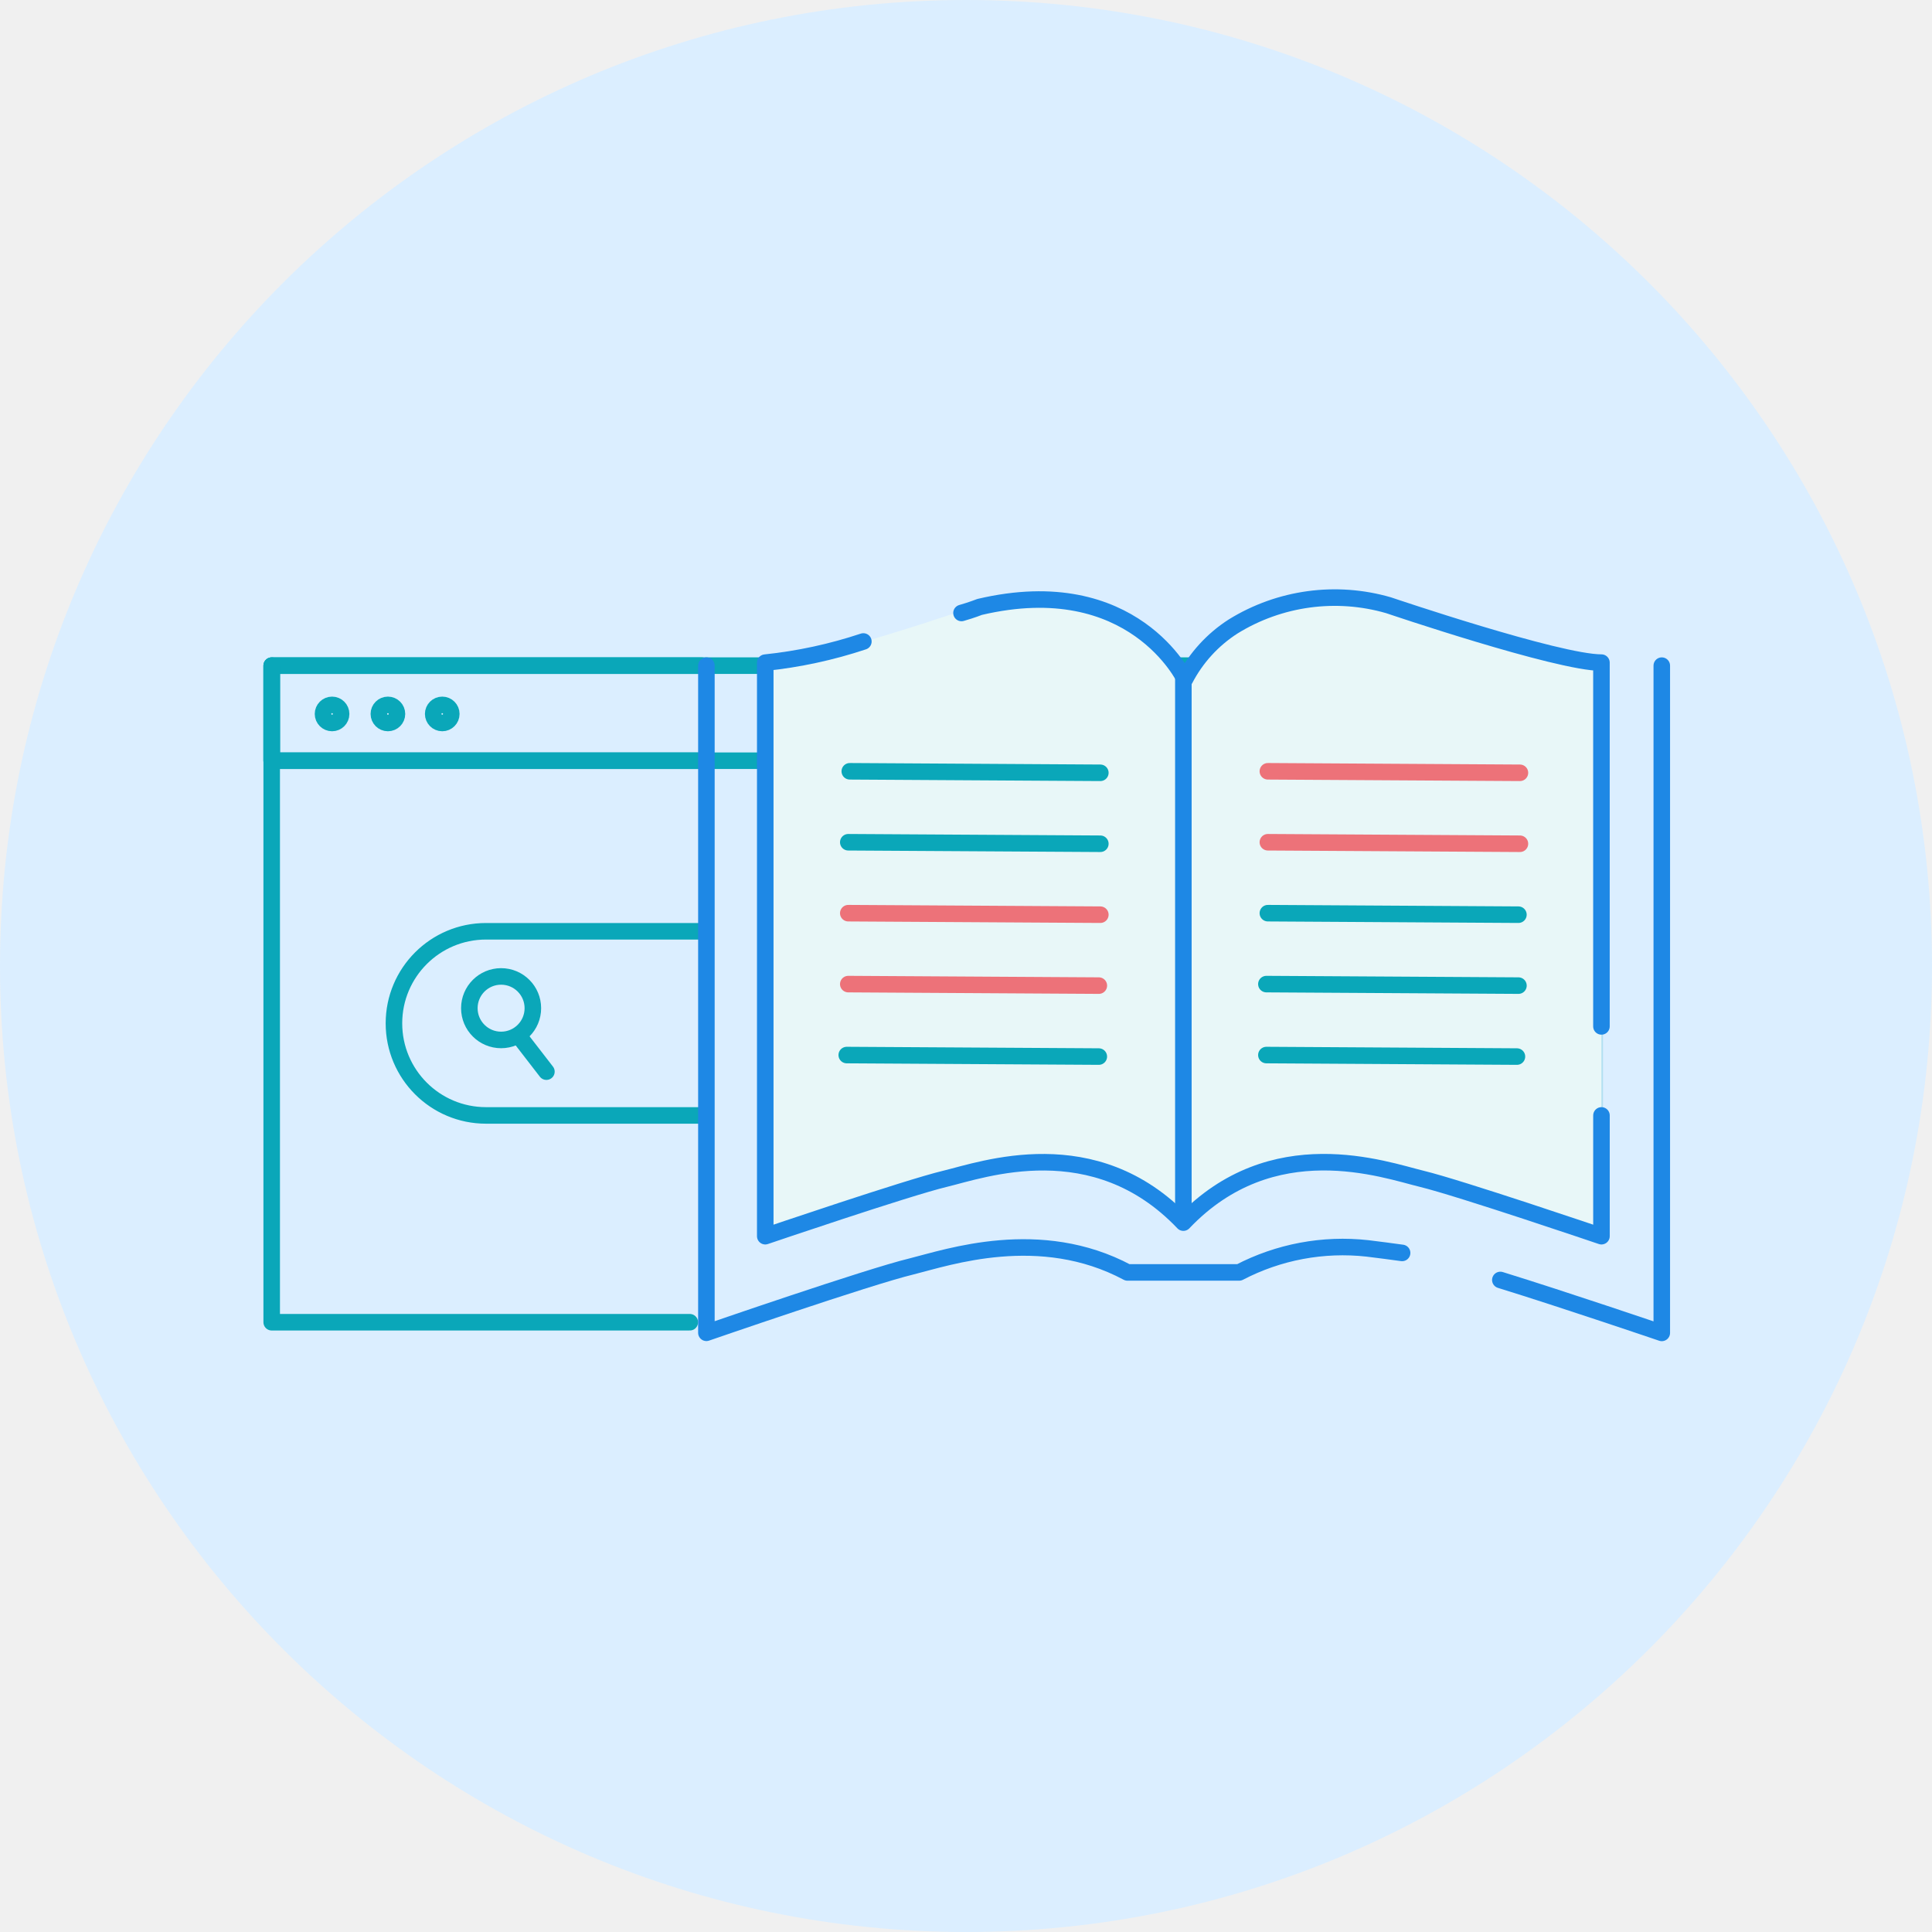
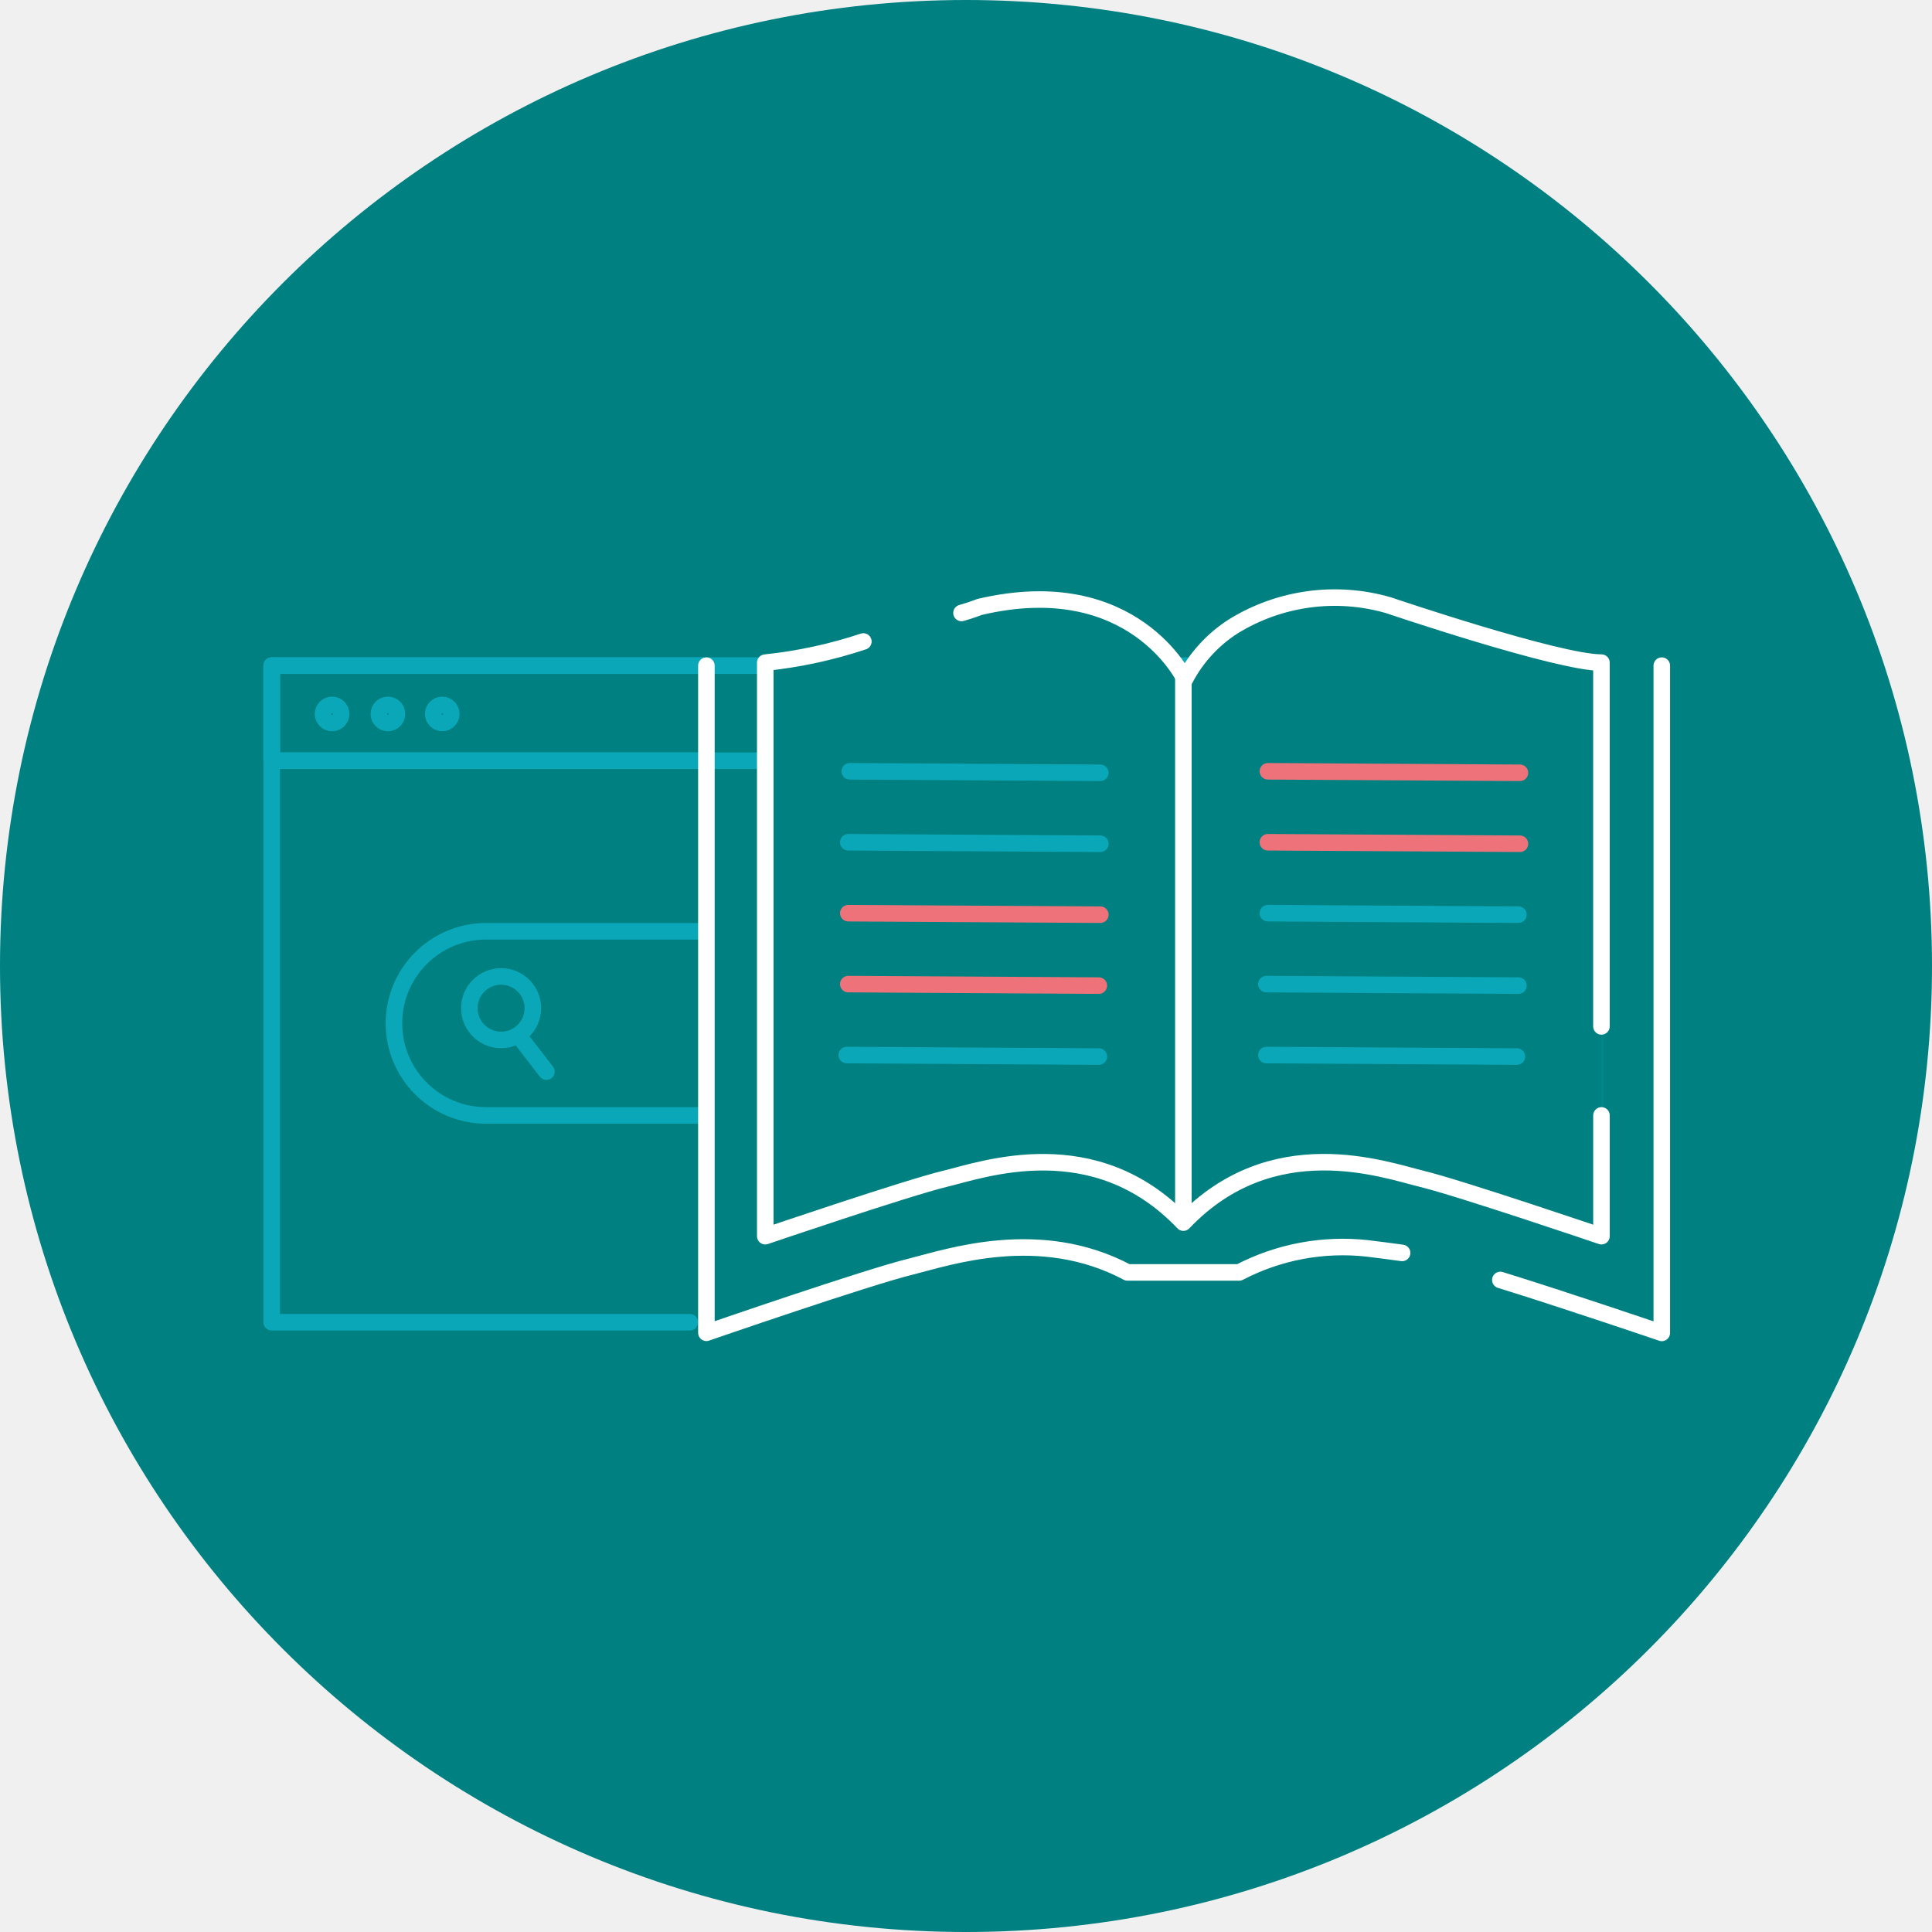
- <svg xmlns="http://www.w3.org/2000/svg" width="73" height="73" viewBox="0 0 73 73">
-   <defs>
-     <clipPath id="clip-path">
-       <rect id="Rectangle_18999" data-name="Rectangle 18999" width="73" height="73" transform="translate(481 1393)" fill="#fdc73b" />
-     </clipPath>
-     <clipPath id="clip-path-2">
-       <rect id="Rectangle_19081" data-name="Rectangle 19081" width="73" height="73" fill="#fff" />
-     </clipPath>
-   </defs>
-   <g id="Mask_Group_4" data-name="Mask Group 4" transform="translate(-481 -1393)" clip-path="url(#clip-path)">
-     <g id="bibliothéque" transform="translate(481 1393)" clip-path="url(#clip-path-2)">
-       <path id="Path_35894" data-name="Path 35894" d="M36.5,73A36.5,36.5,0,1,0,0,36.5,36.5,36.5,0,0,0,36.5,73Z" fill="#dbeeff" />
-       <path id="Path_35895" data-name="Path 35895" d="M42.923,13.781H5.625v3.593h37.3Z" transform="translate(4.641 11.37)" fill="none" stroke="#0aa7b9" stroke-linecap="round" stroke-linejoin="round" stroke-width="0.625" />
-       <path id="Path_35896" data-name="Path 35896" d="M7.03,15.278a.342.342,0,1,0-.342-.342A.343.343,0,0,0,7.03,15.278Z" transform="translate(5.517 12.04)" fill="none" stroke="#0aa7b9" stroke-linecap="round" stroke-linejoin="round" stroke-width="0.625" />
-       <path id="Path_35897" data-name="Path 35897" d="M8.186,15.278a.342.342,0,1,0-.342-.342A.343.343,0,0,0,8.186,15.278Z" transform="translate(6.471 12.04)" fill="none" stroke="#0aa7b9" stroke-linecap="round" stroke-linejoin="round" stroke-width="0.625" />
-       <path id="Path_35898" data-name="Path 35898" d="M9.311,15.278a.342.342,0,1,0-.342-.342A.343.343,0,0,0,9.311,15.278Z" transform="translate(7.399 12.04)" fill="none" stroke="#0aa7b9" stroke-linecap="round" stroke-linejoin="round" stroke-width="0.625" />
-       <path id="Path_35899" data-name="Path 35899" d="M21.879,17.374H5.625V13.781H21.879" transform="translate(4.641 11.37)" fill="none" stroke="#0aa7b9" stroke-linecap="round" stroke-linejoin="round" stroke-width="0.625" />
-       <path id="Path_35900" data-name="Path 35900" d="M21.423,38.59H5.625V13.781" transform="translate(4.641 11.37)" fill="none" stroke="#0aa7b9" stroke-linecap="round" stroke-linejoin="round" stroke-width="0.625" />
-       <path id="Path_35901" data-name="Path 35901" d="M19.791,26.239H11.635a3.479,3.479,0,0,1,0-6.958h8.155" transform="translate(6.729 15.907)" fill="none" stroke="#0aa7b9" stroke-linecap="round" stroke-linejoin="round" stroke-width="0.625" />
-       <path id="Path_35902" data-name="Path 35902" d="M10.916,22.614a1.2,1.2,0,1,0-1.2-1.2A1.2,1.2,0,0,0,10.916,22.614Z" transform="translate(8.018 16.68)" fill="none" stroke="#0aa7b9" stroke-linecap="round" stroke-linejoin="round" stroke-width="0.625" />
-       <path id="Path_35903" data-name="Path 35903" d="M10.781,21.5l.97,1.255" transform="translate(8.895 17.737)" fill="none" stroke="#0aa7b9" stroke-linecap="round" stroke-linejoin="round" stroke-width="0.625" />
-       <path id="Path_35904" data-name="Path 35904" d="M39.429,12.783c-5.817-1.312-7.756,2.738-7.756,2.738s-1.939-4.106-7.756-2.738c0,0-6.388,2.224-8.041,2.167V36.565s5.361-1.825,6.787-2.167,5.646-1.882,9.011,1.654c3.365-3.536,7.585-2,9.011-1.654s6.787,2.167,6.787,2.167V14.95C45.816,15.007,39.429,12.783,39.429,12.783Z" transform="translate(13.097 10.315)" fill="#0aa7b9" opacity="0.2" />
-       <path id="Path_35905" data-name="Path 35905" d="M39.4,12.658c-5.76-1.312-7.756,2.738-7.756,2.738s-1.939-4.106-7.756-2.738c0,0-6.388,2.224-8.041,2.167V36.5s5.361-1.825,6.787-2.167,5.646-1.882,9.011,1.654c3.365-3.536,7.585-2,9.011-1.654S47.439,36.5,47.439,36.5V14.825C45.842,14.825,39.4,12.658,39.4,12.658Z" transform="translate(13.071 10.212)" fill="#e8f7f8" />
-       <path id="Path_35906" data-name="Path 35906" d="M31.063,36.993c2.4.741,6.1,2,6.1,2V13.781" transform="translate(25.627 11.37)" fill="none" stroke="#1e88e5" stroke-linecap="round" stroke-linejoin="round" stroke-width="0.625" />
-       <path id="Path_35907" data-name="Path 35907" d="M14.625,13.781V38.989s6.1-2.11,7.756-2.509c1.369-.342,4.848-1.54,8.155.228h4.22A8.46,8.46,0,0,1,39.6,35.8c.456.057.912.114,1.312.171" transform="translate(12.066 11.37)" fill="none" stroke="#1e88e5" stroke-linecap="round" stroke-linejoin="round" stroke-width="0.625" />
-       <path id="Path_35908" data-name="Path 35908" d="M24.5,14.031V34.563" transform="translate(20.213 11.576)" fill="none" stroke="#1e88e5" stroke-linecap="round" stroke-linejoin="round" stroke-width="0.625" />
-       <path id="Path_35909" data-name="Path 35909" d="M19.551,13.281a17.467,17.467,0,0,1-3.707.8V35.752s5.361-1.825,6.787-2.167,5.646-1.882,9.011,1.654c3.365-3.536,7.585-2,9.011-1.654s6.787,2.167,6.787,2.167V31.189" transform="translate(13.071 10.957)" fill="none" stroke="#1e88e5" stroke-linecap="round" stroke-linejoin="round" stroke-width="0.625" />
-       <path id="Path_35910" data-name="Path 35910" d="M44.087,28.559V14.814c-1.654,0-8.041-2.167-8.041-2.167a7.3,7.3,0,0,0-5.874.8,5.24,5.24,0,0,0-1.825,2s-1.939-4.106-7.756-2.737c0,0-.285.114-.684.228" transform="translate(16.423 10.223)" fill="none" stroke="#1e88e5" stroke-linecap="round" stroke-linejoin="round" stroke-width="0.625" />
-       <path id="Path_35911" data-name="Path 35911" d="M26.25,15.969l9.524.057" transform="translate(21.656 13.174)" fill="none" stroke="#ed7279" stroke-linecap="round" stroke-linejoin="round" stroke-width="0.625" />
-       <path id="Path_35912" data-name="Path 35912" d="M26.25,17.438l9.524.057" transform="translate(21.656 14.386)" fill="none" stroke="#ed7279" stroke-linecap="round" stroke-linejoin="round" stroke-width="0.625" />
-       <path id="Path_35913" data-name="Path 35913" d="M26.25,18.906l9.467.057" transform="translate(21.656 15.598)" fill="none" stroke="#0aa7b9" stroke-linecap="round" stroke-linejoin="round" stroke-width="0.625" />
-       <path id="Path_35914" data-name="Path 35914" d="M26.219,20.375l9.524.057" transform="translate(21.631 16.809)" fill="none" stroke="#0aa7b9" stroke-linecap="round" stroke-linejoin="round" stroke-width="0.625" />
-       <path id="Path_35915" data-name="Path 35915" d="M26.219,21.844l9.467.057" transform="translate(21.631 18.021)" fill="none" stroke="#0aa7b9" stroke-linecap="round" stroke-linejoin="round" stroke-width="0.625" />
-       <path id="Path_35916" data-name="Path 35916" d="M17.594,15.969l9.467.057" transform="translate(14.515 13.174)" fill="none" stroke="#0aa7b9" stroke-linecap="round" stroke-linejoin="round" stroke-width="0.625" />
-       <path id="Path_35917" data-name="Path 35917" d="M17.563,17.438l9.524.057" transform="translate(14.489 14.386)" fill="none" stroke="#0aa7b9" stroke-linecap="round" stroke-linejoin="round" stroke-width="0.625" />
-       <path id="Path_35918" data-name="Path 35918" d="M17.563,18.906l9.524.057" transform="translate(14.489 15.598)" fill="none" stroke="#ed7279" stroke-linecap="round" stroke-linejoin="round" stroke-width="0.625" />
-       <path id="Path_35919" data-name="Path 35919" d="M17.563,20.375l9.467.057" transform="translate(14.489 16.809)" fill="none" stroke="#ed7279" stroke-linecap="round" stroke-linejoin="round" stroke-width="0.625" />
-       <path id="Path_35920" data-name="Path 35920" d="M17.531,21.844l9.524.057" transform="translate(14.463 18.021)" fill="none" stroke="#0aa7b9" stroke-linecap="round" stroke-linejoin="round" stroke-width="0.625" />
-     </g>
+ <svg xmlns="http://www.w3.org/2000/svg" id="SvgjsSvg1001" width="288" height="288" version="1.1">
+   <defs id="SvgjsDefs1002" />
+   <g id="SvgjsG1008">
+     <svg viewBox="0 0 73 73" width="288" height="288">
+       <defs>
+         <clipPath id="a">
+           <rect width="73" height="73" fill="#fdc73b" data-name="Rectangle 18999" transform="translate(481 1393)" class="colorfdc73b svgShape" />
+         </clipPath>
+         <clipPath id="b">
+           <rect width="73" height="73" fill="#ffffff" data-name="Rectangle 19081" class="colorfff svgShape" />
+         </clipPath>
+       </defs>
+       <g clip-path="url(#a)" data-name="Mask Group 4" transform="translate(-481 -1393)">
+         <g clip-path="url(#b)" transform="translate(481 1393)">
+           <path fill="#008080" d="M36.5,73A36.5,36.5,0,1,0,0,36.5,36.5,36.5,0,0,0,36.5,73Z" data-name="Path 35894" class="colordbeeff svgShape" />
+           <path fill="none" stroke="#0aa7b9" stroke-linecap="round" stroke-linejoin="round" stroke-width=".625" d="M42.923,13.781H5.625v3.593h37.3Z" data-name="Path 35895" transform="translate(4.641 11.37)" class="colorStroke0aa7b9 svgStroke" />
+           <path fill="none" stroke="#0aa7b9" stroke-linecap="round" stroke-linejoin="round" stroke-width=".625" d="M7.03,15.278a.342.342,0,1,0-.342-.342A.343.343,0,0,0,7.03,15.278Z" data-name="Path 35896" transform="translate(5.517 12.04)" class="colorStroke0aa7b9 svgStroke" />
+           <path fill="none" stroke="#0aa7b9" stroke-linecap="round" stroke-linejoin="round" stroke-width=".625" d="M8.186,15.278a.342.342,0,1,0-.342-.342A.343.343,0,0,0,8.186,15.278Z" data-name="Path 35897" transform="translate(6.471 12.04)" class="colorStroke0aa7b9 svgStroke" />
+           <path fill="none" stroke="#0aa7b9" stroke-linecap="round" stroke-linejoin="round" stroke-width=".625" d="M9.311,15.278a.342.342,0,1,0-.342-.342A.343.343,0,0,0,9.311,15.278Z" data-name="Path 35898" transform="translate(7.399 12.04)" class="colorStroke0aa7b9 svgStroke" />
+           <path fill="none" stroke="#0aa7b9" stroke-linecap="round" stroke-linejoin="round" stroke-width=".625" d="M21.879,17.374H5.625V13.781H21.879" data-name="Path 35899" transform="translate(4.641 11.37)" class="colorStroke0aa7b9 svgStroke" />
+           <path fill="none" stroke="#0aa7b9" stroke-linecap="round" stroke-linejoin="round" stroke-width=".625" d="M21.423,38.59H5.625V13.781" data-name="Path 35900" transform="translate(4.641 11.37)" class="colorStroke0aa7b9 svgStroke" />
+           <path fill="none" stroke="#0aa7b9" stroke-linecap="round" stroke-linejoin="round" stroke-width=".625" d="M19.791,26.239H11.635a3.479,3.479,0,0,1,0-6.958h8.155" data-name="Path 35901" transform="translate(6.729 15.907)" class="colorStroke0aa7b9 svgStroke" />
+           <path fill="none" stroke="#0aa7b9" stroke-linecap="round" stroke-linejoin="round" stroke-width=".625" d="M10.916,22.614a1.2,1.2,0,1,0-1.2-1.2A1.2,1.2,0,0,0,10.916,22.614Z" data-name="Path 35902" transform="translate(8.018 16.68)" class="colorStroke0aa7b9 svgStroke" />
+           <path fill="none" stroke="#0aa7b9" stroke-linecap="round" stroke-linejoin="round" stroke-width=".625" d="M10.781,21.5l.97,1.255" data-name="Path 35903" transform="translate(8.895 17.737)" class="colorStroke0aa7b9 svgStroke" />
+           <path fill="#0aa7b9" d="M39.429,12.783c-5.817-1.312-7.756,2.738-7.756,2.738s-1.939-4.106-7.756-2.738c0,0-6.388,2.224-8.041,2.167V36.565s5.361-1.825,6.787-2.167,5.646-1.882,9.011,1.654c3.365-3.536,7.585-2,9.011-1.654s6.787,2.167,6.787,2.167V14.95C45.816,15.007,39.429,12.783,39.429,12.783Z" data-name="Path 35904" opacity=".2" transform="translate(13.097 10.315)" class="color0aa7b9 svgShape" />
+           <path fill="#008080" d="M39.4,12.658c-5.76-1.312-7.756,2.738-7.756,2.738s-1.939-4.106-7.756-2.738c0,0-6.388,2.224-8.041,2.167V36.5s5.361-1.825,6.787-2.167,5.646-1.882,9.011,1.654c3.365-3.536,7.585-2,9.011-1.654S47.439,36.5,47.439,36.5V14.825C45.842,14.825,39.4,12.658,39.4,12.658Z" data-name="Path 35905" transform="translate(13.071 10.212)" class="colore8f7f8 svgShape" />
+           <path fill="none" stroke="#ffffff" stroke-linecap="round" stroke-linejoin="round" stroke-width=".625" d="M31.063,36.993c2.4.741,6.1,2,6.1,2V13.781" data-name="Path 35906" transform="translate(25.627 11.37)" class="colorStroke1e88e5 svgStroke" />
+           <path fill="none" stroke="#ffffff" stroke-linecap="round" stroke-linejoin="round" stroke-width=".625" d="M14.625,13.781V38.989s6.1-2.11,7.756-2.509c1.369-.342,4.848-1.54,8.155.228h4.22A8.46,8.46,0,0,1,39.6,35.8c.456.057.912.114,1.312.171" data-name="Path 35907" transform="translate(12.066 11.37)" class="colorStroke1e88e5 svgStroke" />
+           <path fill="none" stroke="#ffffff" stroke-linecap="round" stroke-linejoin="round" stroke-width=".625" d="M24.5,14.031V34.563" data-name="Path 35908" transform="translate(20.213 11.576)" class="colorStroke1e88e5 svgStroke" />
+           <path fill="none" stroke="#ffffff" stroke-linecap="round" stroke-linejoin="round" stroke-width=".625" d="M19.551,13.281a17.467,17.467,0,0,1-3.707.8V35.752s5.361-1.825,6.787-2.167,5.646-1.882,9.011,1.654c3.365-3.536,7.585-2,9.011-1.654s6.787,2.167,6.787,2.167V31.189" data-name="Path 35909" transform="translate(13.071 10.957)" class="colorStroke1e88e5 svgStroke" />
+           <path fill="none" stroke="#ffffff" stroke-linecap="round" stroke-linejoin="round" stroke-width=".625" d="M44.087,28.559V14.814c-1.654,0-8.041-2.167-8.041-2.167a7.3,7.3,0,0,0-5.874.8,5.24,5.24,0,0,0-1.825,2s-1.939-4.106-7.756-2.737c0,0-.285.114-.684.228" data-name="Path 35910" transform="translate(16.423 10.223)" class="colorStroke1e88e5 svgStroke" />
+           <path fill="none" stroke="#ed7279" stroke-linecap="round" stroke-linejoin="round" stroke-width=".625" d="M26.25,15.969l9.524.057" data-name="Path 35911" transform="translate(21.656 13.174)" class="colorStrokeed7279 svgStroke" />
+           <path fill="none" stroke="#ed7279" stroke-linecap="round" stroke-linejoin="round" stroke-width=".625" d="M26.25,17.438l9.524.057" data-name="Path 35912" transform="translate(21.656 14.386)" class="colorStrokeed7279 svgStroke" />
+           <path fill="none" stroke="#0aa7b9" stroke-linecap="round" stroke-linejoin="round" stroke-width=".625" d="M26.25,18.906l9.467.057" data-name="Path 35913" transform="translate(21.656 15.598)" class="colorStroke0aa7b9 svgStroke" />
+           <path fill="none" stroke="#0aa7b9" stroke-linecap="round" stroke-linejoin="round" stroke-width=".625" d="M26.219,20.375l9.524.057" data-name="Path 35914" transform="translate(21.631 16.809)" class="colorStroke0aa7b9 svgStroke" />
+           <path fill="none" stroke="#0aa7b9" stroke-linecap="round" stroke-linejoin="round" stroke-width=".625" d="M26.219,21.844l9.467.057" data-name="Path 35915" transform="translate(21.631 18.021)" class="colorStroke0aa7b9 svgStroke" />
+           <path fill="none" stroke="#0aa7b9" stroke-linecap="round" stroke-linejoin="round" stroke-width=".625" d="M17.594,15.969l9.467.057" data-name="Path 35916" transform="translate(14.515 13.174)" class="colorStroke0aa7b9 svgStroke" />
+           <path fill="none" stroke="#0aa7b9" stroke-linecap="round" stroke-linejoin="round" stroke-width=".625" d="M17.563,17.438l9.524.057" data-name="Path 35917" transform="translate(14.489 14.386)" class="colorStroke0aa7b9 svgStroke" />
+           <path fill="none" stroke="#ed7279" stroke-linecap="round" stroke-linejoin="round" stroke-width=".625" d="M17.563,18.906l9.524.057" data-name="Path 35918" transform="translate(14.489 15.598)" class="colorStrokeed7279 svgStroke" />
+           <path fill="none" stroke="#ed7279" stroke-linecap="round" stroke-linejoin="round" stroke-width=".625" d="M17.563,20.375l9.467.057" data-name="Path 35919" transform="translate(14.489 16.809)" class="colorStrokeed7279 svgStroke" />
+           <path fill="none" stroke="#0aa7b9" stroke-linecap="round" stroke-linejoin="round" stroke-width=".625" d="M17.531,21.844l9.524.057" data-name="Path 35920" transform="translate(14.463 18.021)" class="colorStroke0aa7b9 svgStroke" />
+         </g>
+       </g>
+     </svg>
  </g>
</svg>
